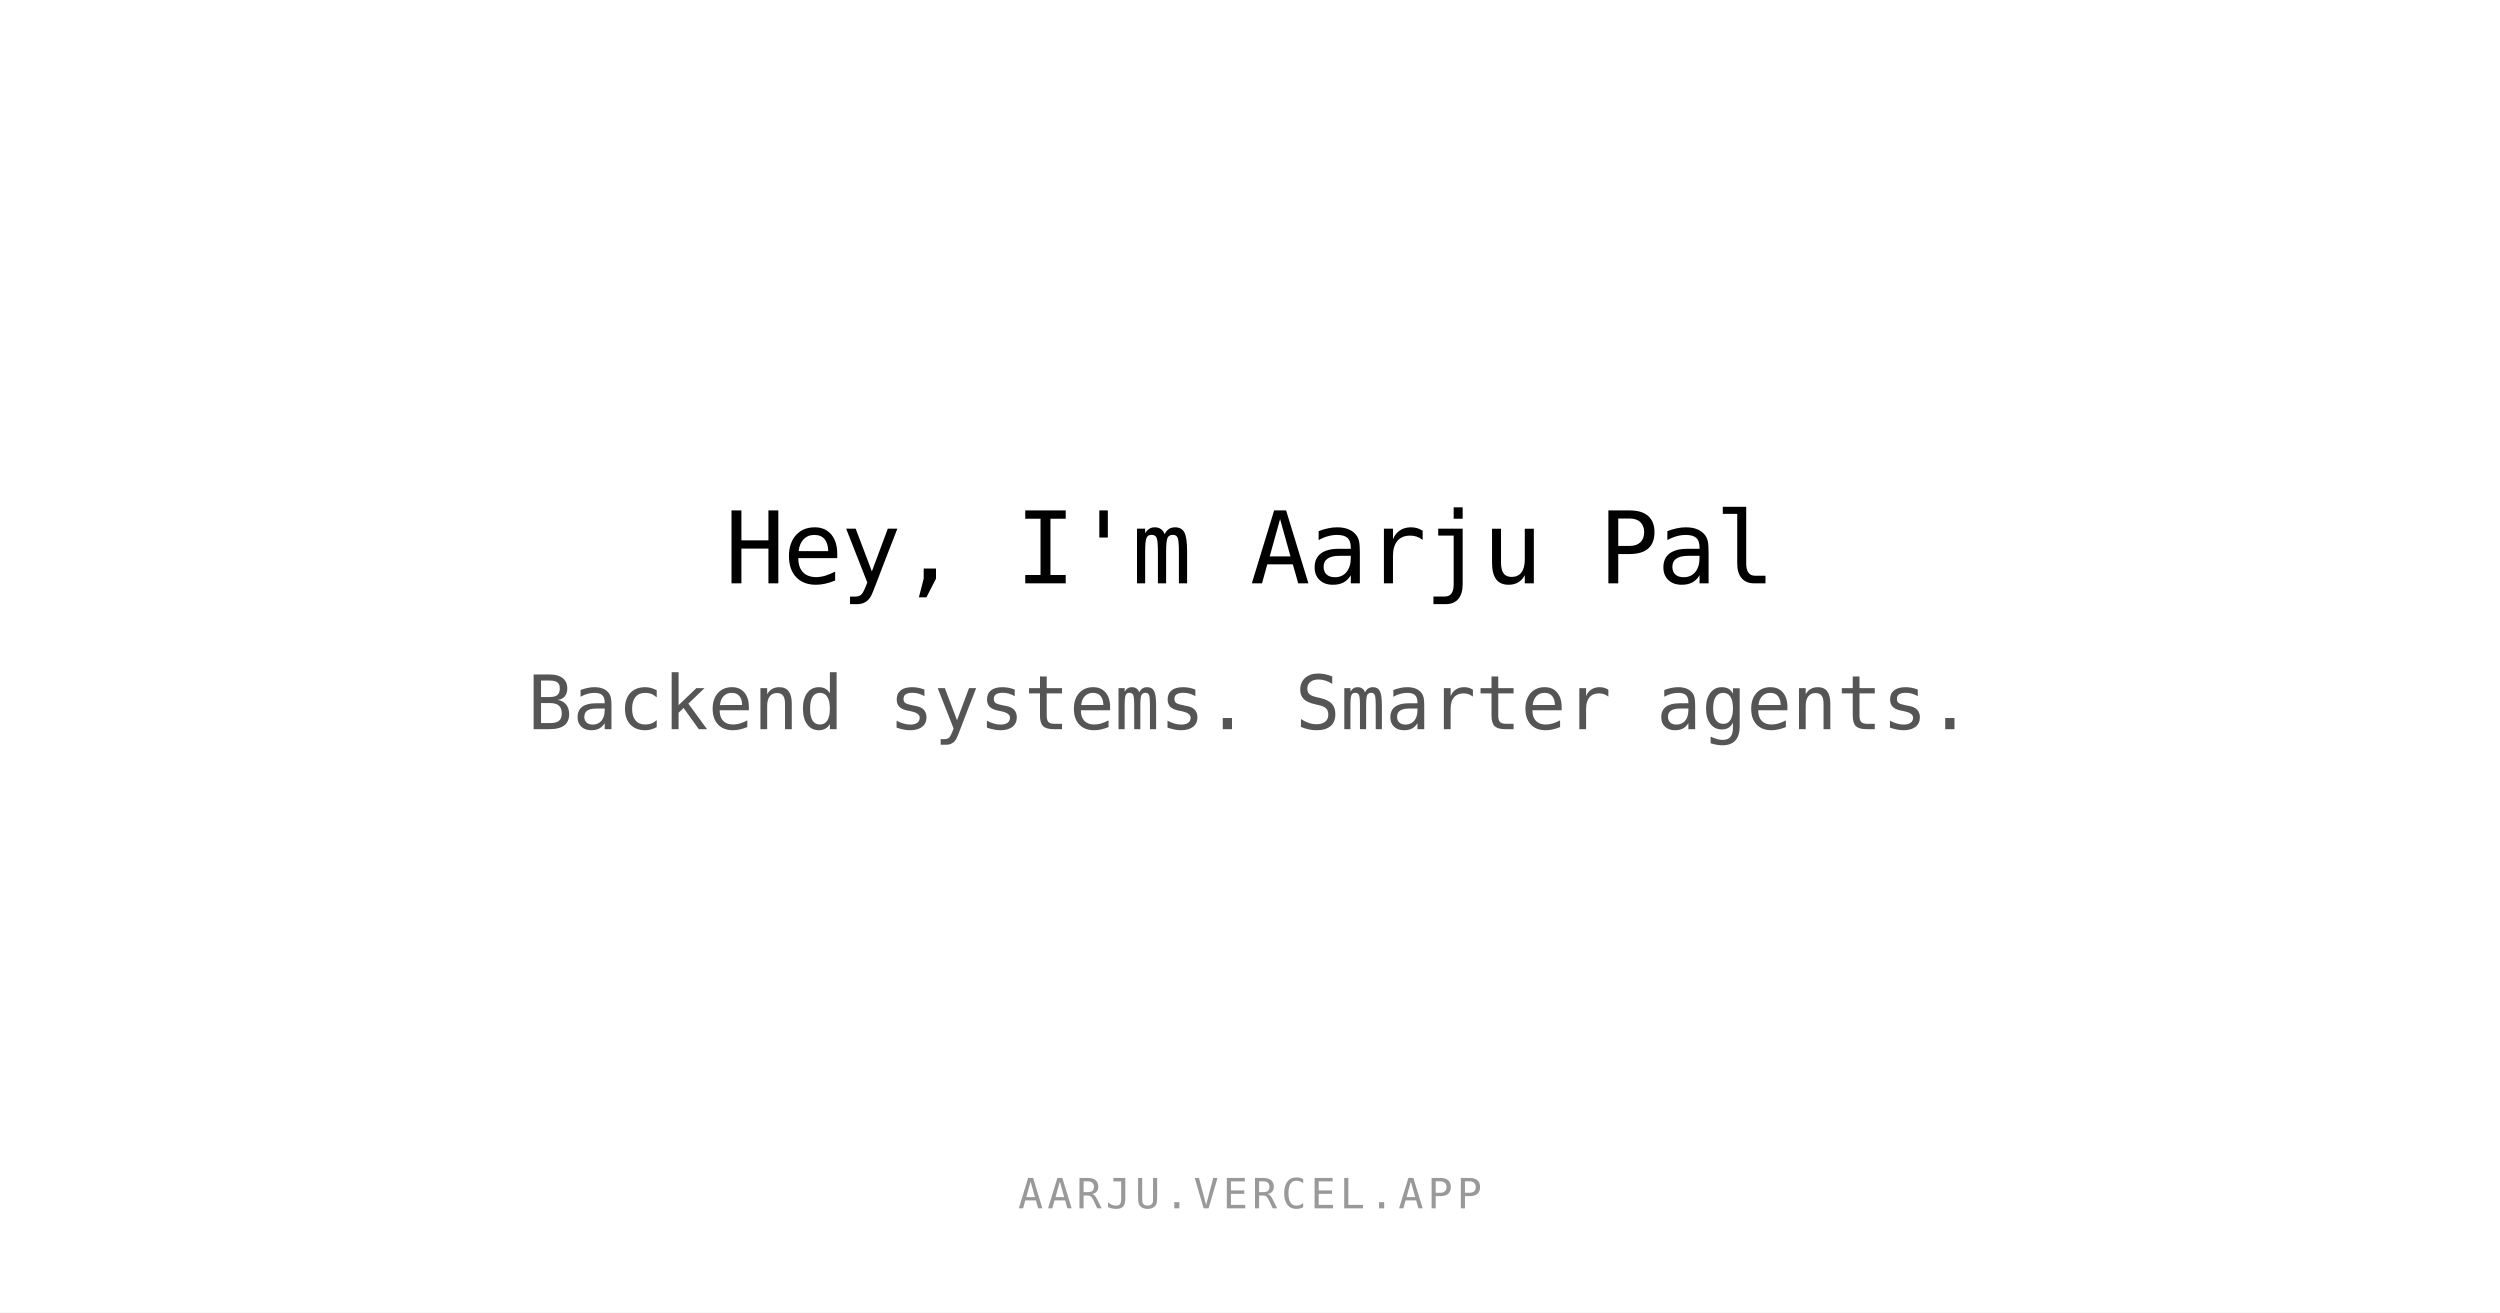
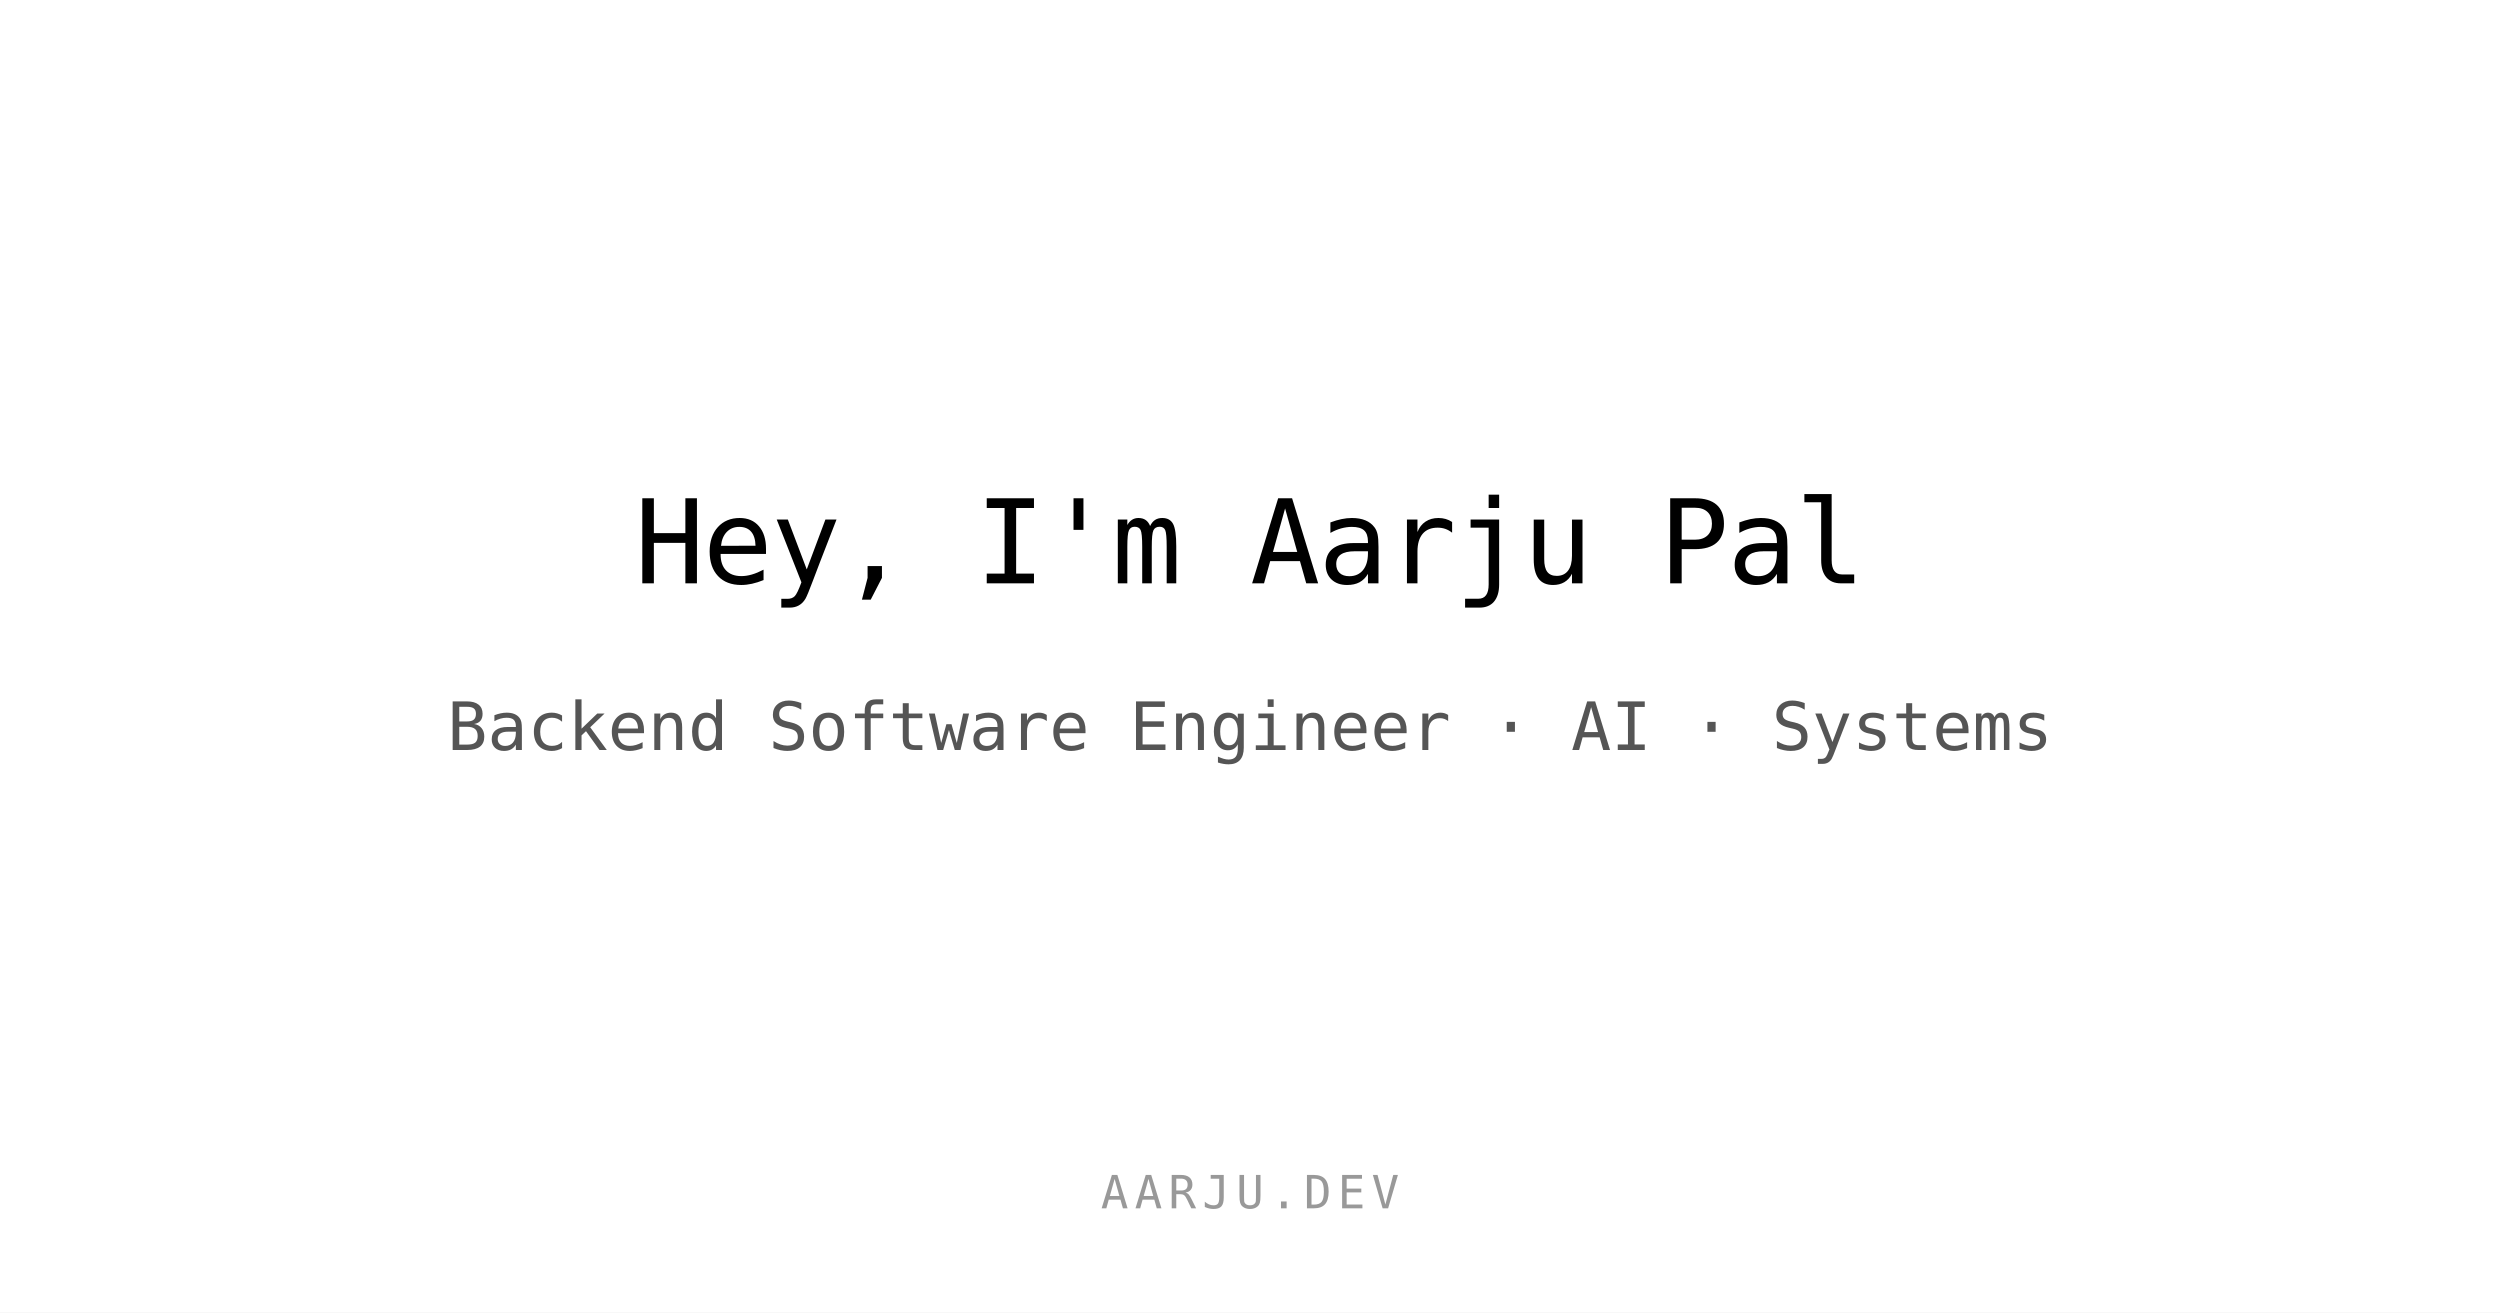
<svg xmlns="http://www.w3.org/2000/svg" viewBox="0 0 1200 630" width="1200" height="630">
  <rect width="1200" height="630" fill="#ffffff" />
  <g font-family="ui-monospace, SFMono-Regular, Menlo, Consolas, monospace" fill="#000000">
-     <text x="600" y="280" font-size="48" font-weight="300" text-anchor="middle" letter-spacing="-1">
+     <text x="600" y="280" font-size="56" font-weight="300" text-anchor="middle" letter-spacing="-1">
      Hey, I'm <tspan font-weight="500">Aarju Pal</tspan>
    </text>
-     <text x="600" y="350" font-size="36" font-weight="300" fill="#555555" text-anchor="middle">
-       Backend systems. Smarter agents.
+     <text x="600" y="360" font-size="32" font-weight="300" fill="#555555" text-anchor="middle">
+       Backend Software Engineer · AI · Systems
    </text>
-     <text x="600" y="580" font-size="20" font-weight="300" fill="#999999" text-anchor="middle" letter-spacing="2">
-       AARJU.VERCEL.APP
+     <text x="600" y="580" font-size="22" font-weight="300" fill="#999999" text-anchor="middle" letter-spacing="3">
+       AARJU.DEV
    </text>
  </g>
</svg>
